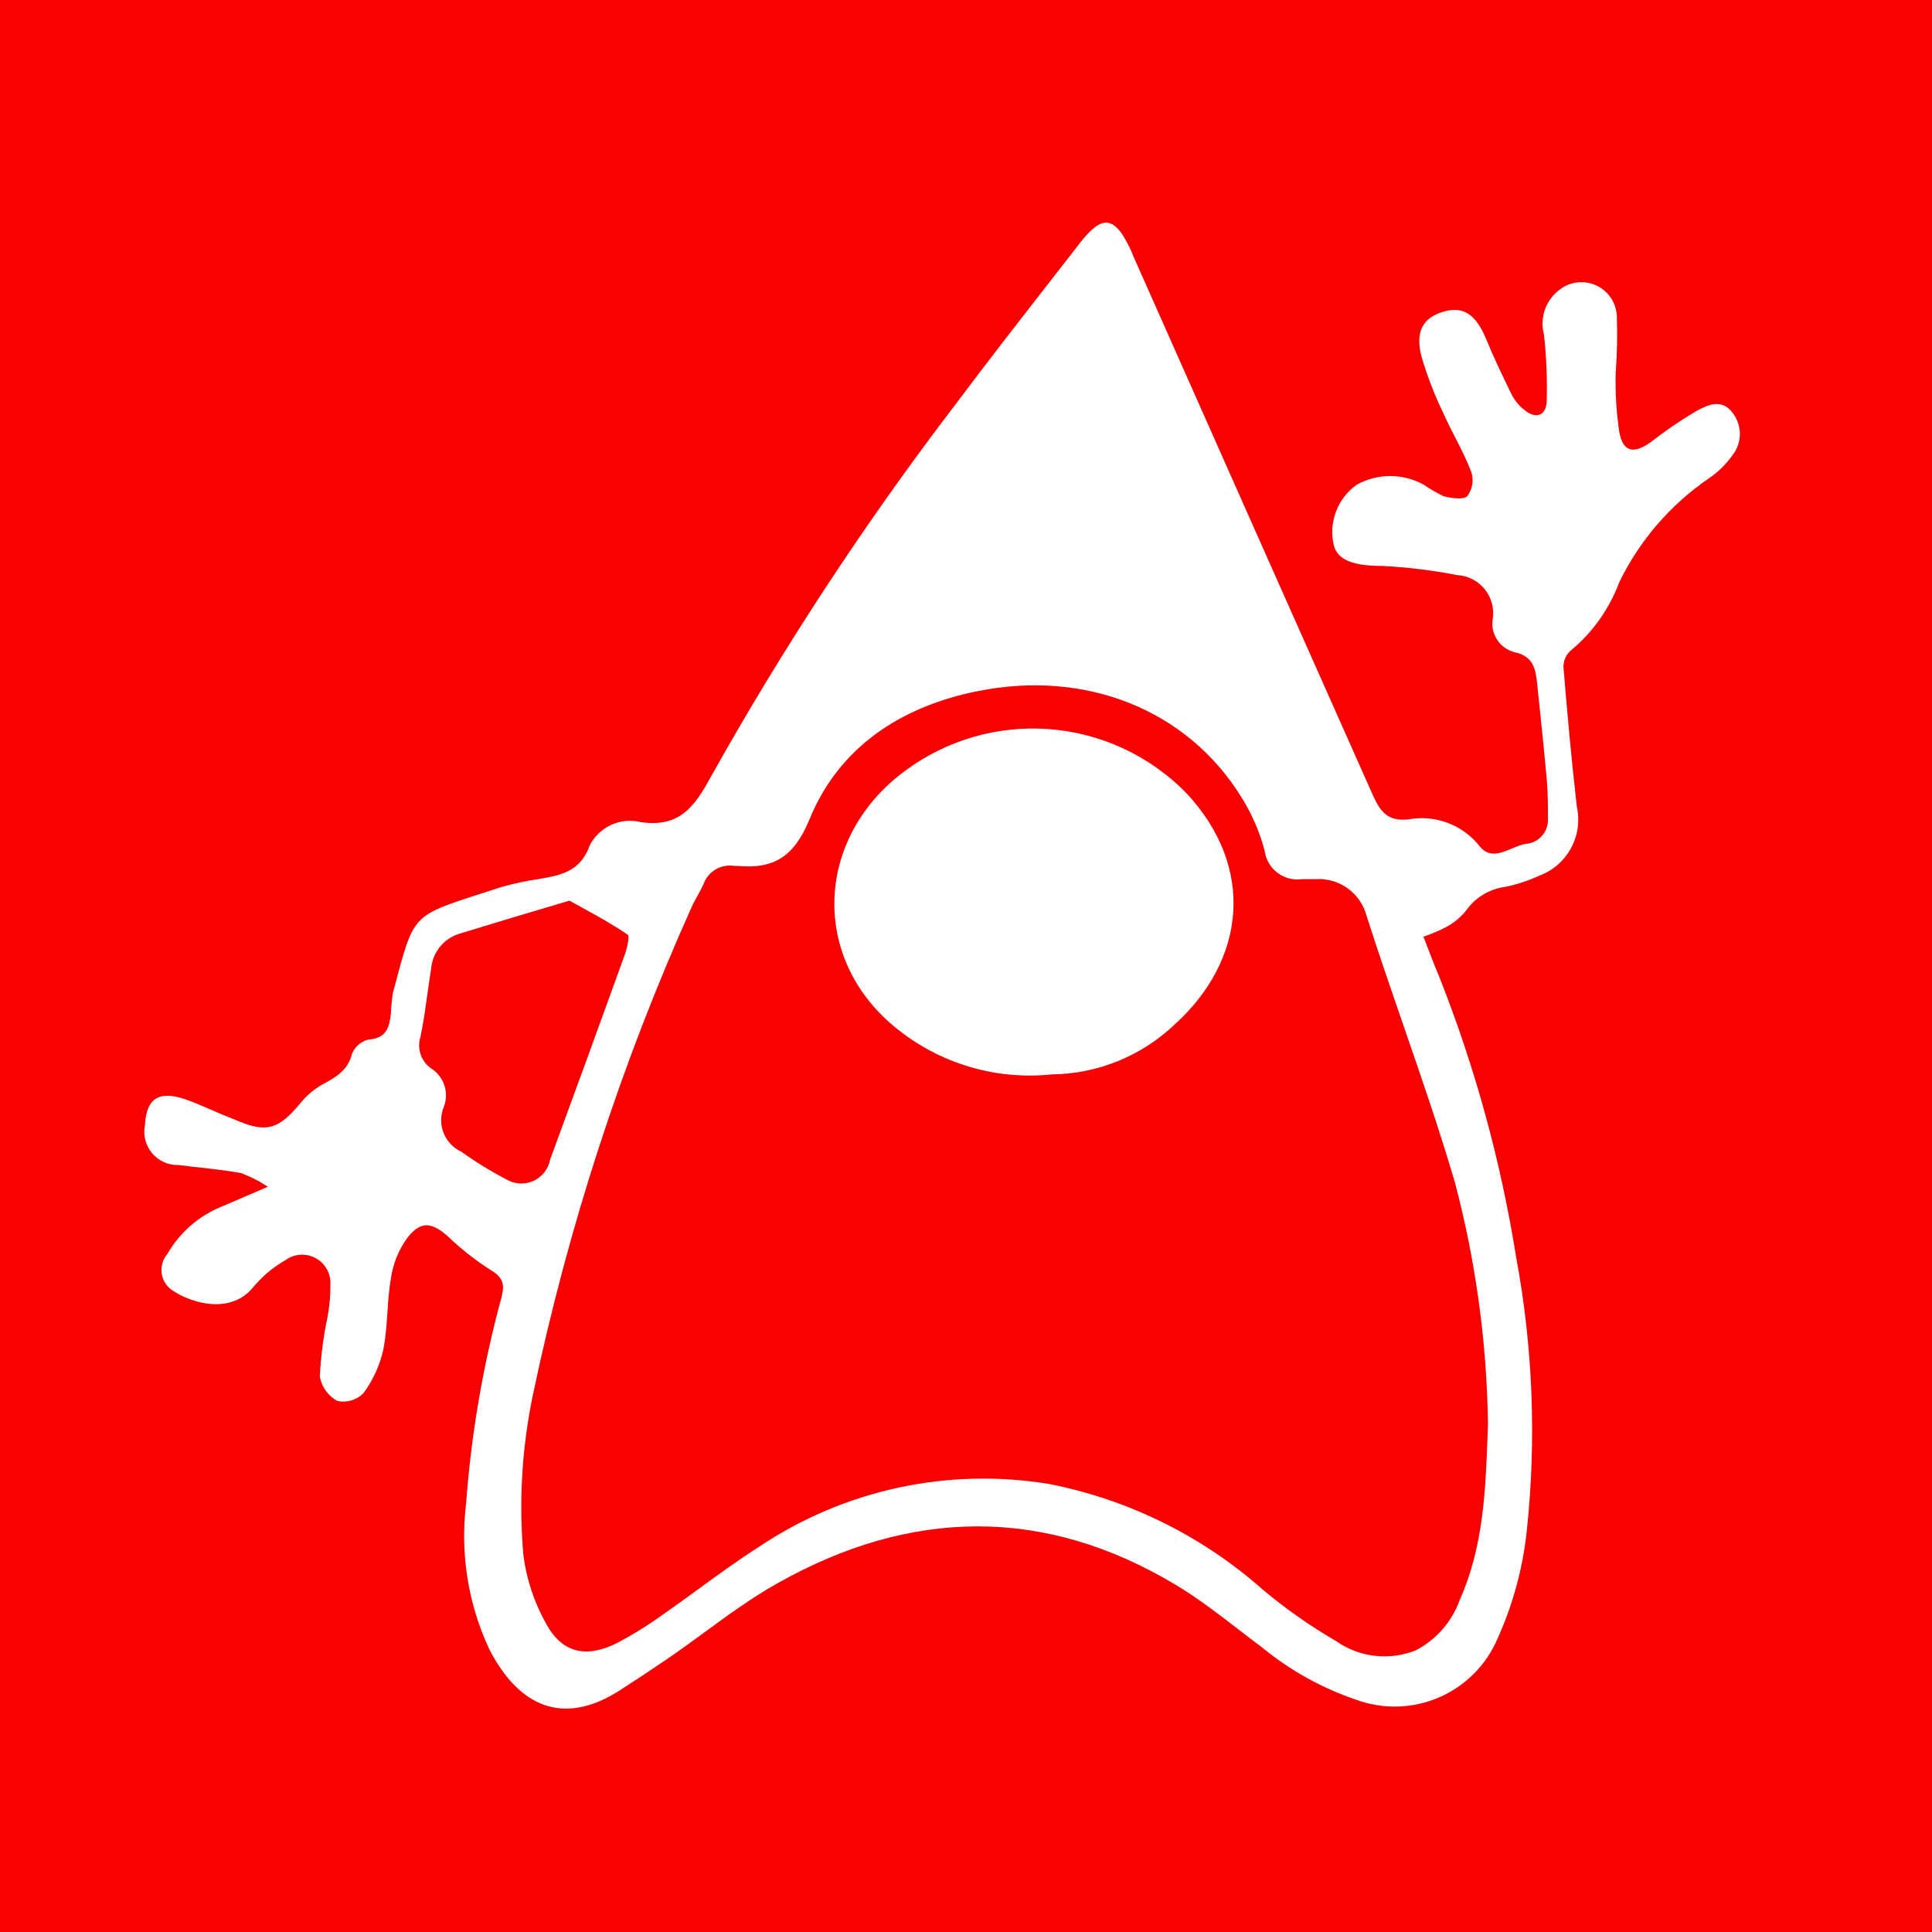
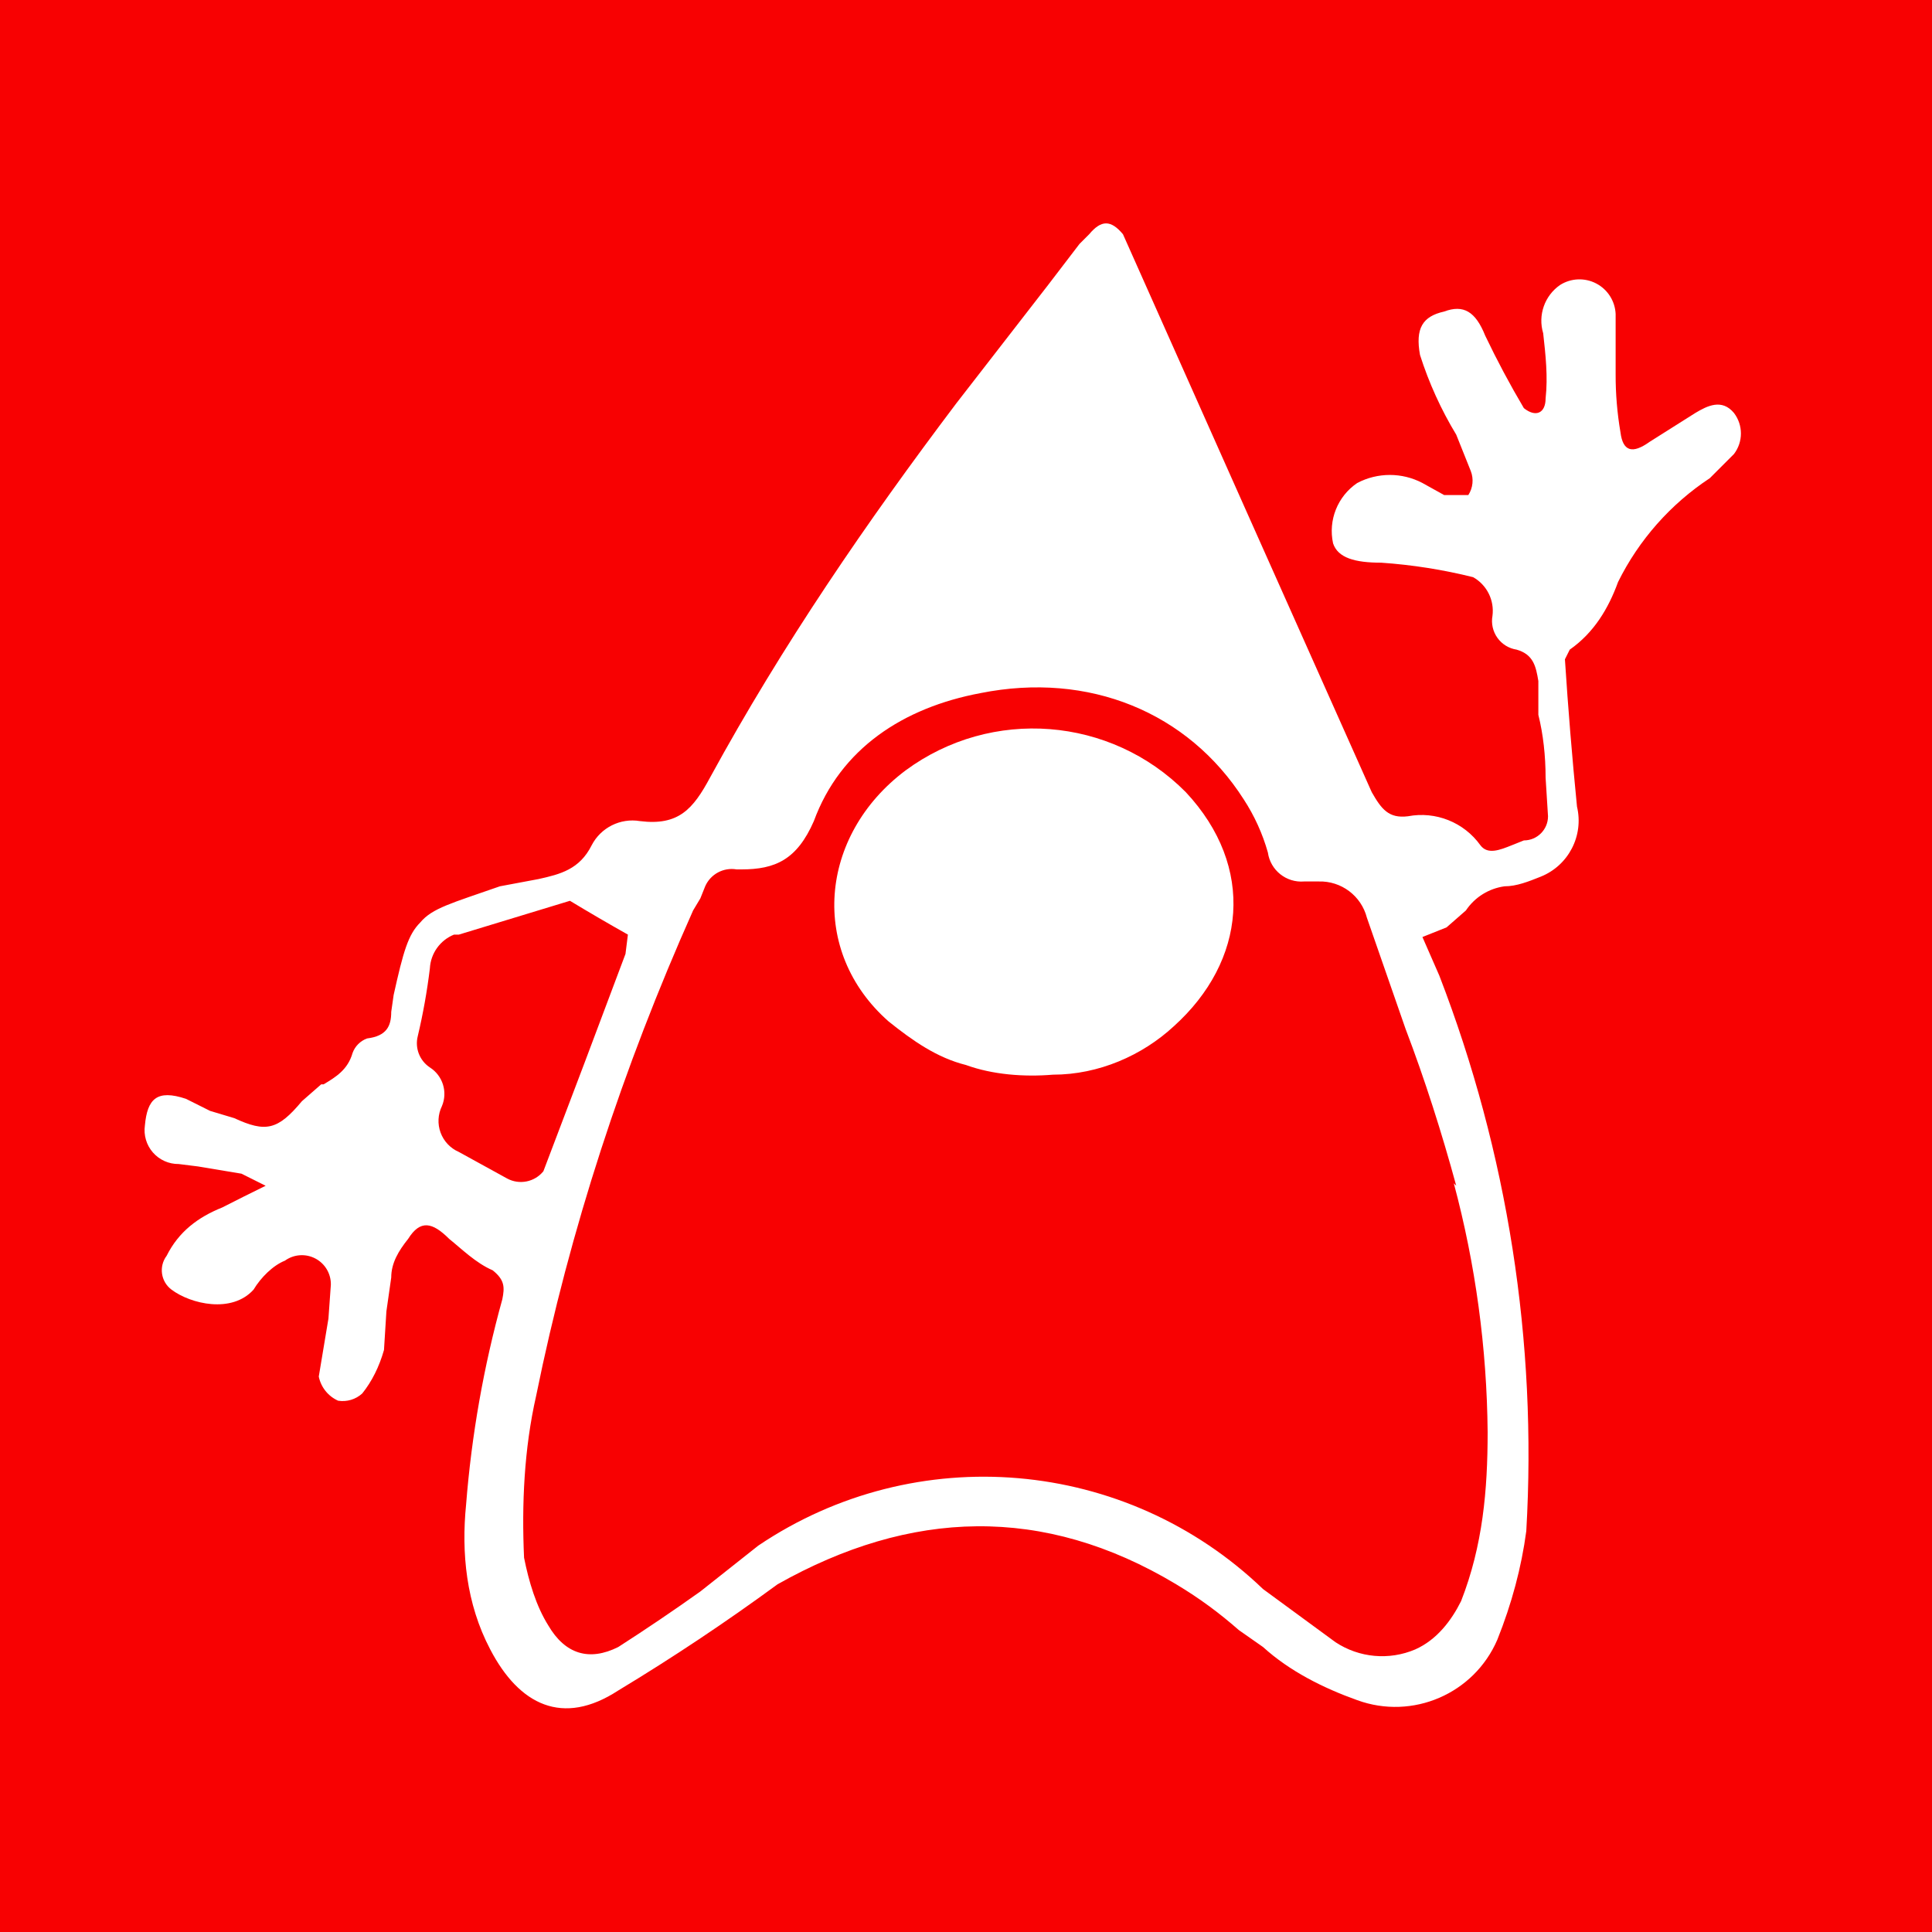
<svg xmlns="http://www.w3.org/2000/svg" viewBox="0 0 80 80">
  <rect width="100%" height="100%" fill="#F80102" />
-   <path d="M39.975 44.122C41.132 44.491 42.354 44.616 43.562 44.488C45.457 44.466 47.273 43.726 48.644 42.417C51.581 39.761 52.01 35.908 49.106 32.822C47.604 31.294 45.6 30.36 43.464 30.193C41.327 30.026 39.202 30.638 37.482 31.915C33.852 34.588 33.538 39.414 36.838 42.343C37.749 43.147 38.817 43.752 39.975 44.122Z" fill="white" />
-   <path fill-rule="evenodd" clip-rule="evenodd" d="M59.592 40.437C59.378 39.926 59.172 39.389 58.941 38.787C59.273 38.675 59.595 38.537 59.906 38.375C60.225 38.199 60.506 37.961 60.731 37.673C60.918 37.415 61.155 37.198 61.429 37.035C61.703 36.872 62.007 36.766 62.323 36.725C62.815 36.623 63.294 36.465 63.75 36.255C64.308 36.044 64.771 35.64 65.055 35.115C65.338 34.591 65.423 33.982 65.293 33.4C65.07 31.453 64.897 29.539 64.74 27.625C64.737 27.498 64.761 27.372 64.811 27.255C64.861 27.139 64.935 27.034 65.029 26.948C65.94 26.197 66.638 25.218 67.05 24.11C67.89 22.38 69.167 20.899 70.754 19.812C71.133 19.557 71.463 19.236 71.728 18.863C71.932 18.61 72.044 18.294 72.044 17.968C72.044 17.643 71.932 17.327 71.728 17.073C71.266 16.479 70.68 16.785 70.235 17.024C69.572 17.417 68.936 17.853 68.329 18.327C67.628 18.814 67.199 18.707 67.05 17.882C66.931 17.079 66.881 16.267 66.902 15.456C66.959 14.682 66.976 13.906 66.951 13.13C66.947 12.863 66.87 12.603 66.729 12.377C66.588 12.15 66.388 11.967 66.151 11.845C65.913 11.724 65.647 11.67 65.382 11.688C65.116 11.707 64.86 11.797 64.641 11.95C64.34 12.155 64.11 12.448 63.983 12.79C63.856 13.131 63.838 13.504 63.932 13.856C64.032 14.765 64.071 15.68 64.047 16.595C64.031 17.213 63.602 17.37 63.132 16.983C62.912 16.814 62.732 16.6 62.603 16.355C62.224 15.58 61.861 14.829 61.523 14.004C61.11 13.031 60.599 12.659 59.766 12.907C58.932 13.155 58.594 13.707 58.858 14.755C59.106 15.6 59.426 16.423 59.815 17.213C59.956 17.528 60.112 17.834 60.269 18.14C60.507 18.603 60.745 19.068 60.929 19.565C60.979 19.73 60.99 19.906 60.96 20.076C60.93 20.247 60.86 20.408 60.755 20.547C60.599 20.703 60.096 20.629 59.774 20.547C59.487 20.407 59.212 20.248 58.949 20.068C58.526 19.835 58.05 19.712 57.567 19.712C57.084 19.712 56.608 19.835 56.185 20.068C55.789 20.346 55.487 20.738 55.317 21.192C55.148 21.645 55.12 22.139 55.236 22.609C55.418 23.211 56.078 23.434 57.233 23.434C58.277 23.487 59.316 23.613 60.343 23.814C60.562 23.826 60.775 23.884 60.971 23.984C61.166 24.083 61.338 24.223 61.476 24.393C61.614 24.563 61.715 24.76 61.773 24.971C61.831 25.183 61.844 25.404 61.812 25.62C61.76 25.922 61.825 26.232 61.991 26.488C62.158 26.745 62.414 26.93 62.711 27.006C63.495 27.171 63.585 27.699 63.651 28.31C63.696 28.758 63.743 29.205 63.789 29.653C63.88 30.524 63.971 31.395 64.047 32.261C64.097 32.814 64.097 33.367 64.097 33.911C64.108 34.17 64.018 34.423 63.845 34.615C63.672 34.808 63.431 34.926 63.173 34.943C62.989 34.974 62.798 35.054 62.605 35.135C62.14 35.33 61.666 35.529 61.275 35.05C60.933 34.612 60.478 34.276 59.959 34.078C59.44 33.88 58.877 33.828 58.33 33.928C57.489 34.019 57.167 33.648 56.845 32.922C53.545 25.508 50.245 18.082 46.945 10.646C46.815 10.305 46.649 9.979 46.45 9.673C46.021 9.079 45.642 9.079 45.114 9.607C44.952 9.769 44.803 9.942 44.668 10.127C44.247 10.669 43.825 11.211 43.404 11.752C42.138 13.376 40.873 15 39.636 16.652C35.86 21.584 32.444 26.782 29.414 32.204C28.729 33.458 28.102 34.266 26.543 34.044C26.133 33.941 25.701 33.979 25.316 34.153C24.931 34.327 24.616 34.625 24.422 35.001C24.035 36.09 23.235 36.238 22.335 36.395C21.791 36.472 21.254 36.588 20.727 36.741C18.744 37.391 17.873 37.603 17.361 38.15C16.89 38.653 16.722 39.439 16.271 41.105C16.227 41.379 16.199 41.654 16.189 41.931C16.131 42.508 16.024 42.995 15.265 43.044C15.114 43.08 14.973 43.151 14.854 43.251C14.735 43.351 14.641 43.478 14.58 43.622C14.413 44.323 13.907 44.601 13.36 44.901C13.34 44.912 13.321 44.923 13.302 44.934C12.988 45.118 12.709 45.355 12.476 45.635C11.52 46.798 11.024 46.938 9.663 46.336C9.359 46.223 9.058 46.092 8.755 45.959C8.392 45.801 8.027 45.641 7.65 45.511C6.545 45.148 6.058 45.503 6 46.6C5.961 46.802 5.967 47.011 6.019 47.211C6.071 47.41 6.167 47.596 6.3 47.753C6.433 47.911 6.599 48.036 6.787 48.121C6.975 48.206 7.18 48.247 7.386 48.242C7.655 48.275 7.927 48.306 8.2 48.336C8.8 48.403 9.402 48.47 9.968 48.572C10.364 48.715 10.741 48.907 11.091 49.141C10.667 49.32 10.324 49.469 10.02 49.601C9.709 49.736 9.44 49.853 9.168 49.966C8.226 50.351 7.44 51.039 6.932 51.921C6.841 52.026 6.772 52.149 6.731 52.282C6.689 52.415 6.675 52.555 6.69 52.694C6.704 52.832 6.747 52.966 6.816 53.087C6.885 53.209 6.978 53.314 7.089 53.398C7.947 54 9.564 54.421 10.472 53.316C10.849 52.856 11.308 52.47 11.825 52.177C12.005 52.047 12.218 51.97 12.44 51.956C12.662 51.943 12.883 51.993 13.077 52.1C13.272 52.207 13.432 52.367 13.539 52.562C13.646 52.757 13.695 52.978 13.681 53.2C13.685 53.657 13.643 54.113 13.557 54.561C13.388 55.363 13.283 56.177 13.244 56.995C13.279 57.208 13.363 57.411 13.489 57.586C13.615 57.762 13.779 57.907 13.97 58.01C14.161 58.051 14.358 58.044 14.546 57.989C14.733 57.934 14.904 57.834 15.042 57.696C15.439 57.164 15.72 56.554 15.867 55.906C15.972 55.393 16.007 54.865 16.043 54.336C16.075 53.86 16.107 53.384 16.189 52.919C16.276 52.324 16.506 51.758 16.857 51.27C17.418 50.535 17.889 50.601 18.573 51.22C19.124 51.747 19.726 52.217 20.372 52.623C20.916 52.953 20.875 53.316 20.751 53.778C19.996 56.557 19.51 59.403 19.299 62.275C19.051 64.327 19.382 66.408 20.256 68.281C21.461 70.632 23.276 71.507 25.635 70.013C26.328 69.568 27.013 69.114 27.689 68.652C28.184 68.312 28.669 67.957 29.153 67.603C30.148 66.875 31.14 66.149 32.211 65.55C37.68 62.473 43.233 62.341 48.711 65.641C49.62 66.189 50.468 66.843 51.316 67.496C51.629 67.738 51.942 67.979 52.258 68.215C53.424 69.173 54.755 69.91 56.185 70.393C57.297 70.793 58.519 70.752 59.602 70.28C60.685 69.808 61.546 68.939 62.01 67.852C62.65 66.436 63.059 64.926 63.222 63.38C63.624 59.598 63.474 55.776 62.777 52.037C62.142 48.066 61.074 44.176 59.592 40.437ZM60.244 48.959C61.109 52.229 61.569 55.593 61.614 58.975C61.609 59.092 61.605 59.209 61.601 59.327C61.517 61.684 61.433 64.034 60.45 66.235C60.13 67.144 59.475 67.897 58.619 68.339C58.08 68.553 57.496 68.63 56.92 68.563C56.343 68.495 55.793 68.285 55.319 67.951C54.254 67.332 53.243 66.622 52.299 65.831C49.791 63.608 46.735 62.096 43.447 61.45C39.252 60.755 34.949 61.687 31.419 64.057C30.564 64.602 29.743 65.2 28.922 65.799C28.45 66.143 27.978 66.487 27.5 66.821C26.87 67.277 26.208 67.688 25.52 68.05C24.258 68.669 23.267 68.446 22.608 67.225C22.122 66.357 21.806 65.405 21.675 64.42C21.477 62.185 21.61 59.933 22.071 57.737C23.526 50.809 25.723 44.058 28.622 37.599C28.698 37.421 28.793 37.25 28.889 37.077C28.97 36.93 29.053 36.781 29.125 36.626C29.213 36.364 29.393 36.143 29.63 36.002C29.868 35.861 30.148 35.81 30.42 35.858H30.569C32.045 35.99 32.879 35.462 33.506 33.961C34.727 30.925 37.334 29.242 40.502 28.615C44.973 27.724 49.139 29.39 51.375 32.963C51.819 33.661 52.153 34.423 52.365 35.223C52.389 35.404 52.447 35.578 52.539 35.735C52.63 35.893 52.752 36.031 52.897 36.14C53.042 36.25 53.208 36.33 53.384 36.375C53.561 36.42 53.744 36.43 53.925 36.403H54.477C54.952 36.372 55.422 36.508 55.808 36.786C56.193 37.065 56.469 37.469 56.589 37.929C57.078 39.459 57.601 40.976 58.124 42.492C58.865 44.639 59.606 46.784 60.244 48.959ZM18.994 38.672C20.471 38.218 21.931 37.781 23.581 37.294C23.742 37.384 23.905 37.473 24.067 37.562C24.71 37.914 25.356 38.269 25.982 38.697C26.089 38.697 25.974 39.241 25.875 39.522C24.852 42.359 23.82 45.181 22.781 48.011C22.746 48.204 22.665 48.385 22.544 48.54C22.424 48.694 22.268 48.817 22.089 48.898C21.911 48.98 21.715 49.016 21.52 49.005C21.324 48.994 21.134 48.936 20.966 48.836C20.318 48.498 19.695 48.115 19.101 47.689C18.765 47.534 18.503 47.255 18.367 46.911C18.232 46.566 18.235 46.183 18.375 45.841C18.487 45.557 18.497 45.244 18.404 44.953C18.311 44.663 18.12 44.414 17.864 44.249C17.657 44.108 17.502 43.904 17.42 43.668C17.338 43.432 17.335 43.175 17.41 42.937C17.532 42.358 17.613 41.772 17.694 41.188C17.745 40.824 17.795 40.46 17.855 40.099C17.884 39.775 18.007 39.467 18.209 39.214C18.412 38.96 18.685 38.771 18.994 38.672Z" fill="white" />
+   <path fill="#fff" d="M40 44.1c1.1.4 2.4.5 3.6.4 1.9 0 3.7-.8 5-2 3-2.7 3.4-6.6.5-9.7a8.9 8.9 0 0 0-11.6-.9c-3.6 2.7-4 7.5-.7 10.4 1 .8 2 1.5 3.2 1.8Z" />
+   <path fill="#fff" fill-rule="evenodd" d="m59.6 40.4-.7-1.6 1-.4.8-.7a2.3 2.3 0 0 1 1.6-1c.5 0 1-.2 1.5-.4a2.5 2.5 0 0 0 1.5-2.9 179.3 179.3 0 0 1-.5-6.1l.2-.4c1-.7 1.6-1.7 2-2.8a11 11 0 0 1 3.8-4.3l1-1a1.4 1.4 0 0 0 0-1.7c-.5-.6-1.1-.3-1.6 0l-1.9 1.2c-.7.5-1.1.4-1.2-.4a14 14 0 0 1-.2-2.4V13a1.5 1.5 0 0 0-2.3-1.2 1.8 1.8 0 0 0-.7 2c.1.9.2 1.8.1 2.7 0 .6-.4.8-.9.4a38.4 38.4 0 0 1-1.6-3c-.4-1-.9-1.3-1.7-1-.9.2-1.2.7-1 1.8a15.4 15.4 0 0 0 1.5 3.3l.6 1.5a1.1 1.1 0 0 1-.1 1h-1l-.9-.5a2.9 2.9 0 0 0-2.7 0 2.4 2.4 0 0 0-1 2.5c.2.6.9.8 2 .8a22 22 0 0 1 3.8.6 1.6 1.6 0 0 1 .8 1.6 1.2 1.2 0 0 0 1 1.4c.7.2.8.7.9 1.3v1.4c.2.8.3 1.7.3 2.6l.1 1.6a1 1 0 0 1-1 1l-.5.2c-.5.2-1 .4-1.3 0a3 3 0 0 0-3-1.2c-.8.1-1.1-.3-1.5-1A22166.8 22166.8 0 0 1 46.5 9.7c-.5-.6-.9-.6-1.4 0l-.4.4-1.3 1.7-3.8 4.9c-3.7 4.9-7.2 10-10.2 15.5-.7 1.3-1.3 2-2.9 1.8a1.9 1.9 0 0 0-2 1c-.5 1-1.3 1.2-2.2 1.4l-1.6.3c-2 .7-2.8.9-3.3 1.5-.5.5-.7 1.2-1.1 3l-.1.7c0 .6-.2 1-1 1.1a1 1 0 0 0-.6.6c-.2.7-.7 1-1.2 1.3h-.1l-.8.7c-1 1.2-1.5 1.3-2.8.7l-1-.3-1-.5c-1.2-.4-1.6 0-1.7 1.1a1.4 1.4 0 0 0 1.4 1.6l.8.1 1.8.3 1 .5a114.6 114.6 0 0 0-1.8.9c-1 .4-1.8 1-2.3 2a1 1 0 0 0 .2 1.4c.8.6 2.5 1 3.4 0 .3-.5.8-1 1.3-1.2a1.2 1.2 0 0 1 1.9 1l-.1 1.4-.4 2.4a1.4 1.4 0 0 0 .8 1 1.2 1.2 0 0 0 1-.3c.4-.5.7-1.1.9-1.8l.1-1.6.2-1.4c0-.6.3-1.1.7-1.6.5-.8 1-.7 1.7 0 .5.4 1.1 1 1.8 1.3.5.4.5.7.4 1.2a45 45 0 0 0-1.5 8.5c-.2 2 0 4.1 1 6 1.2 2.3 3 3.2 5.3 1.7a88.5 88.5 0 0 0 6.6-4.4c5.5-3.1 11-3.3 16.5 0 1 .6 1.8 1.2 2.6 1.9l1 .7c1.1 1 2.5 1.7 3.9 2.2a4.6 4.6 0 0 0 5.8-2.5c.6-1.5 1-3 1.2-4.5a55 55 0 0 0-3.6-23Zm.6 8.6a41.3 41.3 0 0 1 1.4 10.3c0 2.4-.2 4.7-1.1 7-.4.8-1 1.6-1.9 2a3.5 3.5 0 0 1-3.3-.3l-3-2.2A16.7 16.7 0 0 0 31.4 64L29 65.9a85.7 85.7 0 0 1-3.4 2.3c-1.2.6-2.2.3-2.9-.9-.5-.8-.8-1.8-1-2.8-.1-2.2 0-4.5.5-6.7 1.4-6.9 3.6-13.6 6.5-20.1l.3-.5.2-.5a1.2 1.2 0 0 1 1.3-.7h.2c1.4 0 2.3-.4 3-2 1.1-3 3.7-4.7 6.9-5.3 4.5-.9 8.6.8 10.9 4.4a8 8 0 0 1 1 2.2 1.4 1.4 0 0 0 1.5 1.2h.6a2 2 0 0 1 2 1.5l1.6 4.6c.8 2.1 1.5 4.3 2.1 6.5ZM19 38.7l4.6-1.4a86.9 86.9 0 0 0 2.4 1.4l-.1.8a1483.4 1483.4 0 0 1-3.4 9 1.2 1.2 0 0 1-1.5.3L19 47.7a1.4 1.4 0 0 1-.7-1.9 1.3 1.3 0 0 0-.5-1.6 1.2 1.2 0 0 1-.5-1.3 25.5 25.5 0 0 0 .5-2.8 1.6 1.6 0 0 1 1-1.4Z" clip-rule="evenodd" />
</svg>
